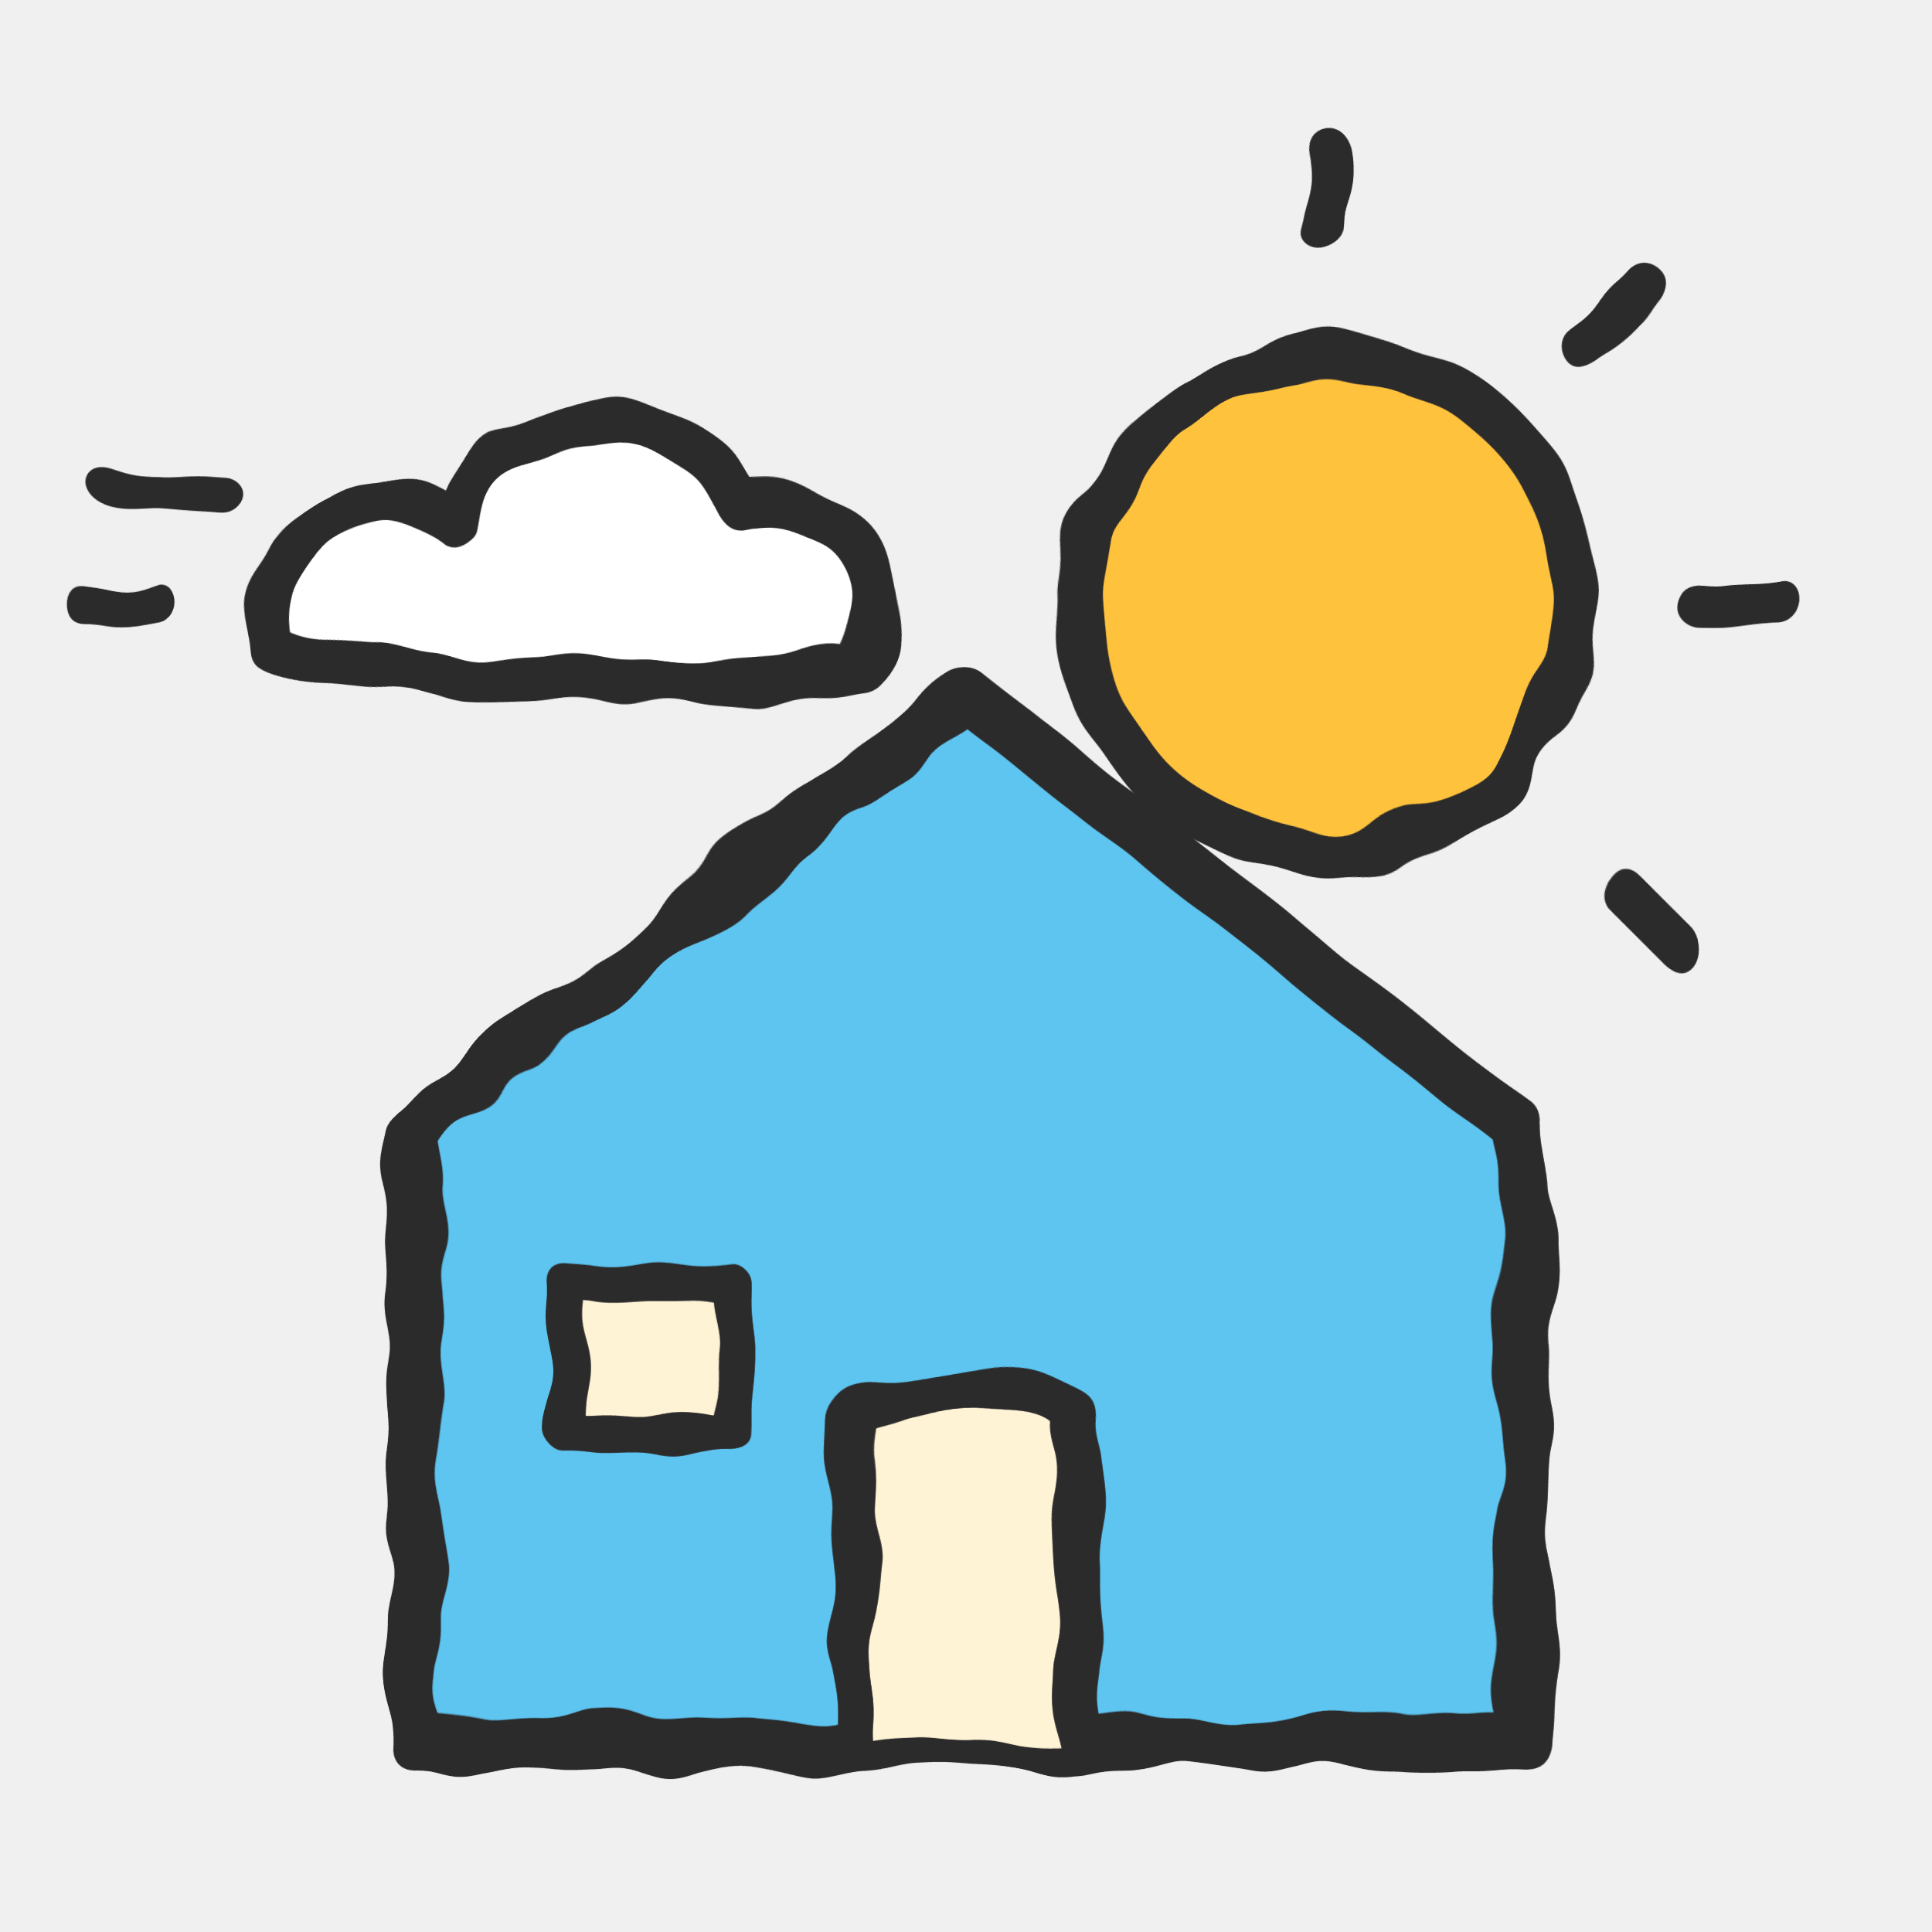
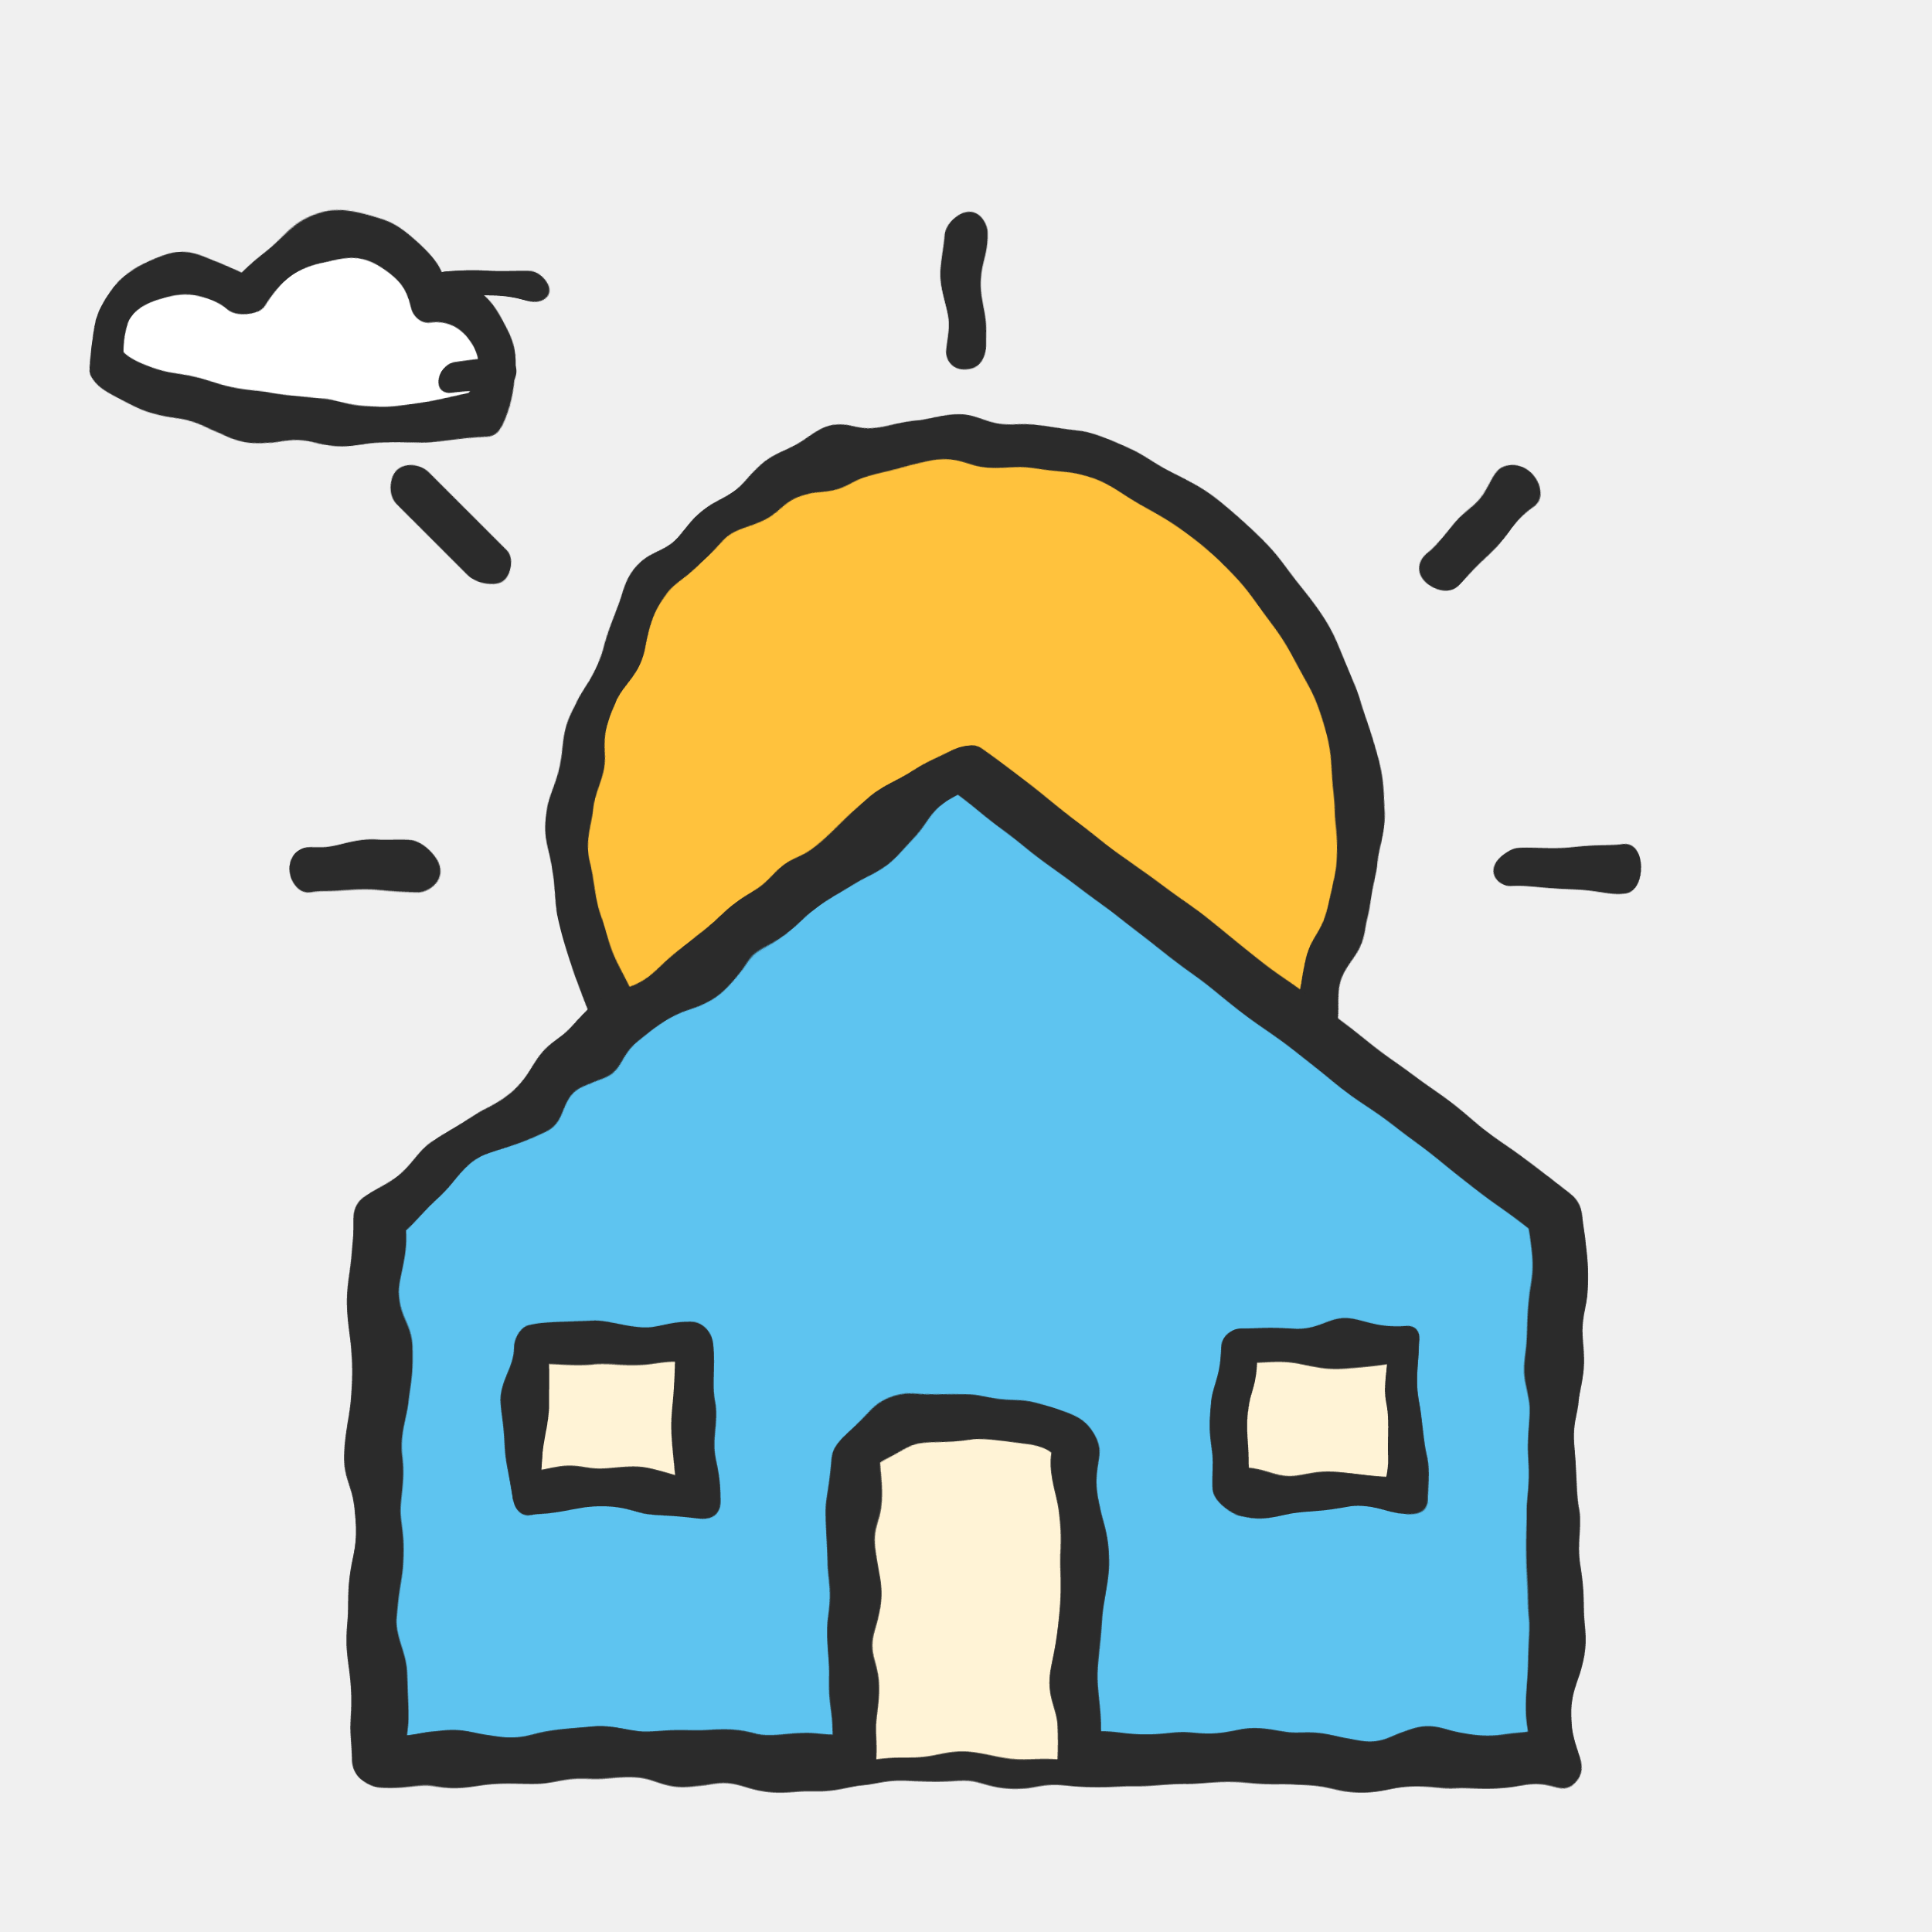
<svg xmlns="http://www.w3.org/2000/svg" viewBox="0 0 512 512">
  <defs>
    <filter id="w">
-       <feTurbulence type="fractalNoise" baseFrequency="0.035" numOctaves="2" seed="7" />
+       <feTurbulence type="fractalNoise" baseFrequency="0.035" numOctaves="2" seed="5" />
      <feDisplacementMap in="SourceGraphic" scale="9" />
    </filter>
  </defs>
  <g filter="url(#w)" stroke-linecap="round" stroke-linejoin="round">
-     <circle cx="352" cy="160" r="66" fill="#FFC23D" stroke="#2B2B2B" stroke-width="12" />
-     <path d="M352 62v-22M450 160h22M420 92l16-16M430 236l14 14" stroke="#2B2B2B" stroke-width="12" fill="none" />
-     <path d="M70 170c-4-30 30-48 52-30c10-34 62-38 74-6c30-6 46 24 32 44c-20 4-140 6-158-8z" fill="#fff" stroke="#2B2B2B" stroke-width="12" />
-     <path d="M30 130h28M22 160h20" stroke="#2B2B2B" stroke-width="10" fill="none" />
-     <path d="M110 300L256 184L404 300V462H110Z" fill="#5EC4F0" stroke="#2B2B2B" stroke-width="14" />
-     <path d="M226 462V378c0-14 60-14 60 0V462" fill="#FFF3D6" stroke="#2B2B2B" stroke-width="12" />
-     <path d="M150 340h44v40h-44z" fill="#FFF3D6" stroke="#2B2B2B" stroke-width="10" />
+     <circle cx="256" cy="220" r="104" fill="#FFC23D" stroke="#2B2B2B" stroke-width="12" />
+     <path d="M256 92v-30M130 150l-20-20M382 150l20-20M110 230h-28M402 230h28" stroke="#2B2B2B" stroke-width="12" fill="none" />
+     <path d="M28 96c-2-20 22-30 36-18c8-22 44-22 50 2c18 0 24 20 14 30c-16 4-88 4-100-14z" fill="#fff" stroke="#2B2B2B" stroke-width="11" />
+     <path d="M140 76h-22M134 100h-14" stroke="#2B2B2B" stroke-width="9" fill="none" />
+     <path d="M100 322L256 204L412 322V466H100Z" fill="#5EC4F0" stroke="#2B2B2B" stroke-width="14" />
+     <path d="M226 466V386c0-14 60-14 60 0V466" fill="#FFF3D6" stroke="#2B2B2B" stroke-width="12" />
+     <path d="M140 356h44v40h-44zM328 356h44v40h-44z" fill="#FFF3D6" stroke="#2B2B2B" stroke-width="10" />
  </g>
</svg>
